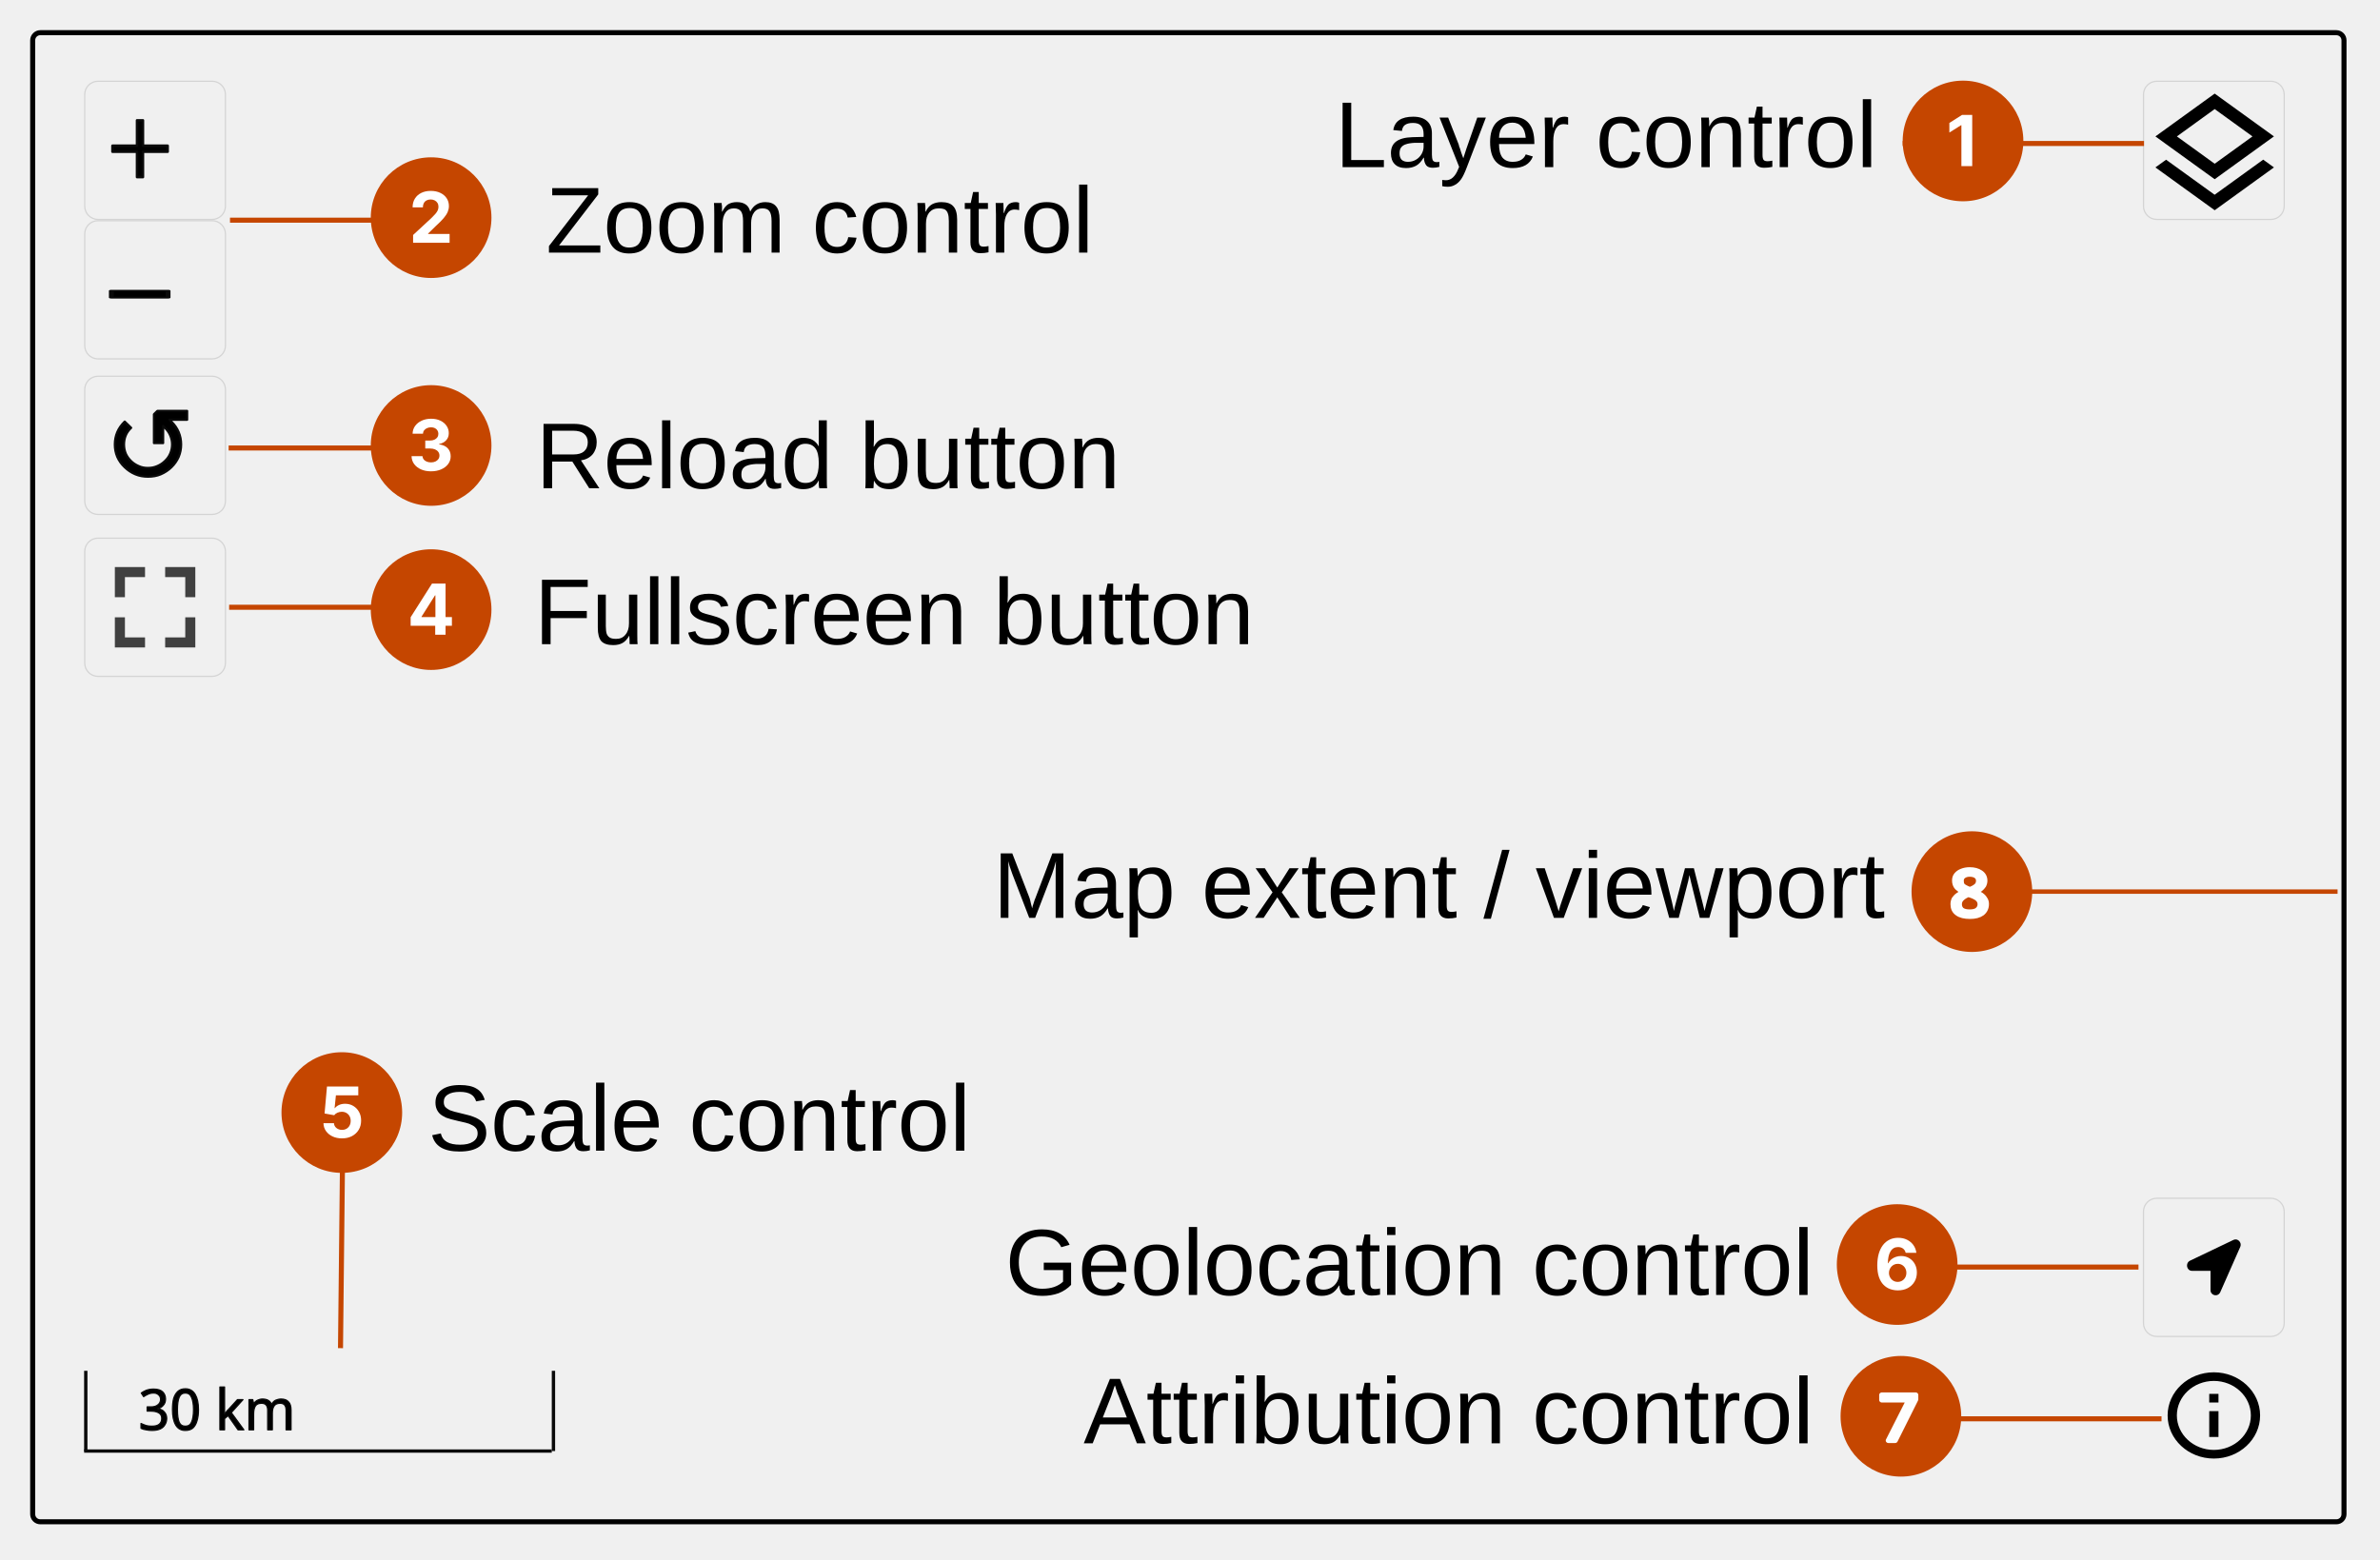
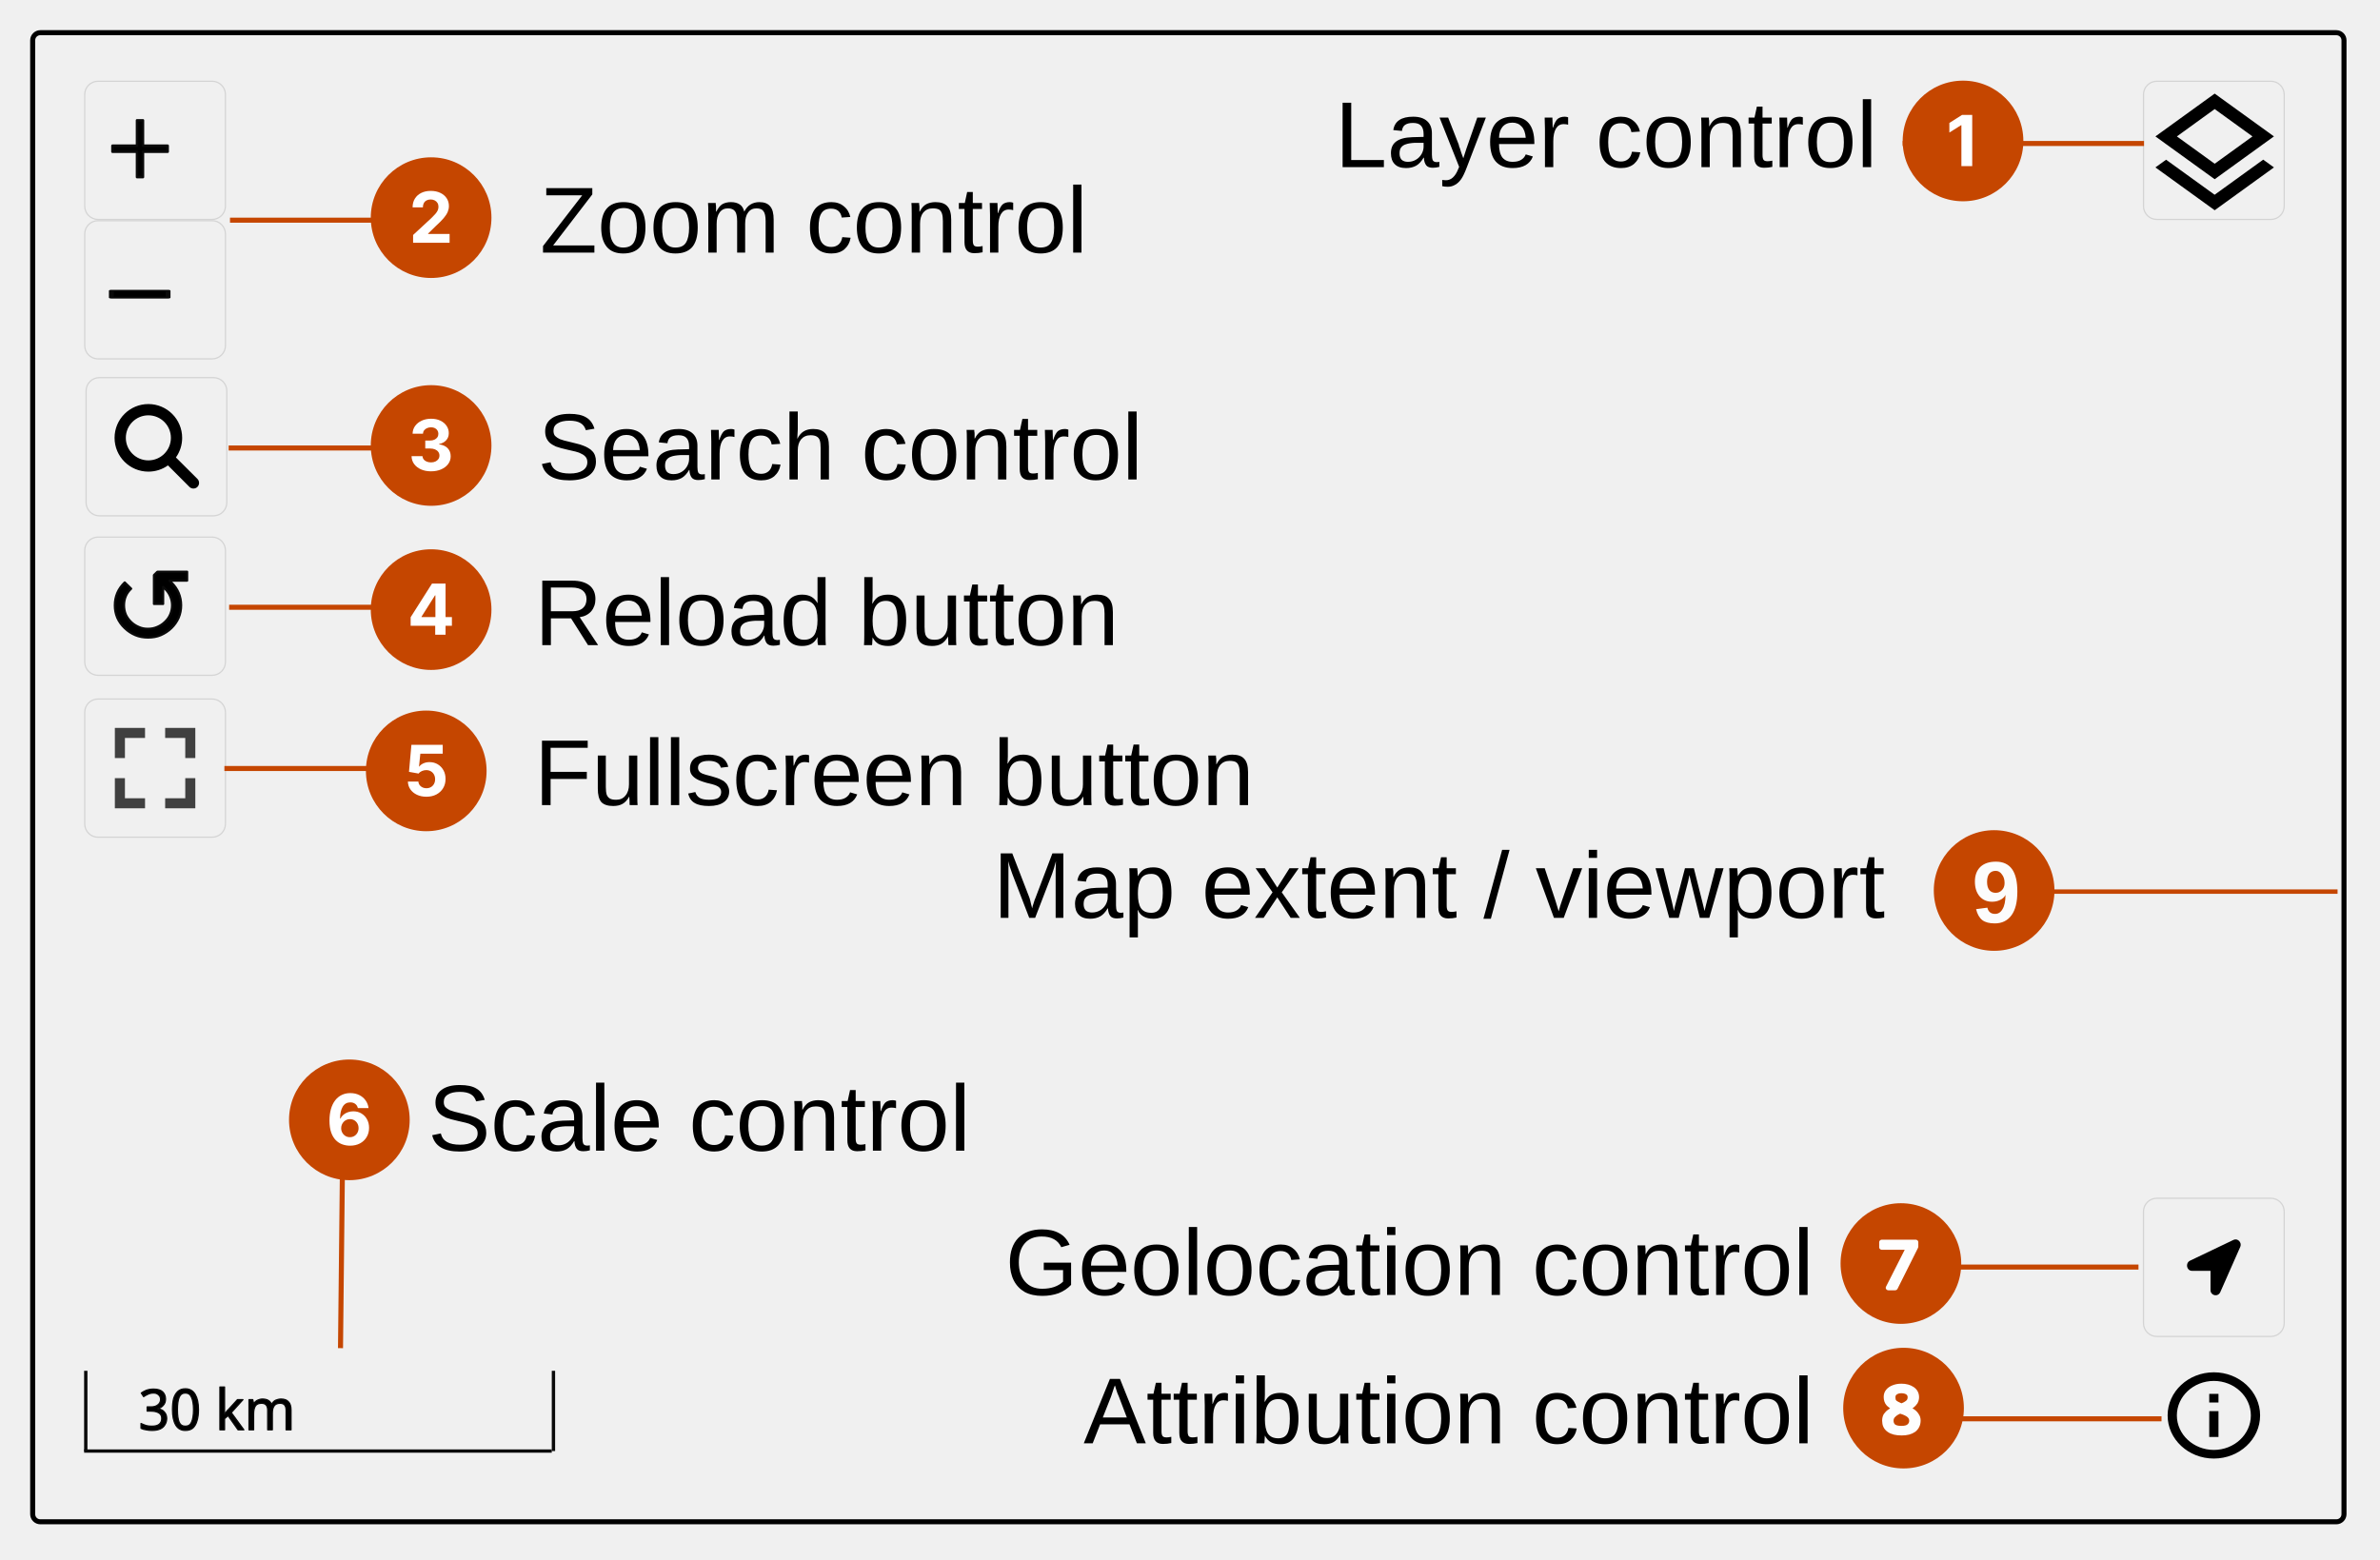
<svg xmlns="http://www.w3.org/2000/svg" width="125.246mm" height="82.096mm" viewBox="0 0 125.246 82.096" version="1.1" id="svg1" xml:space="preserve">
  <defs id="defs1">
    <rect x="369.899" y="57.446" width="131.006" height="30.825" id="rect36" />
    <rect x="414.735" y="51.842" width="146.418" height="49.04" id="rect35" />
    <marker style="overflow:visible" id="marker18" refX="-0.5" refY="4" orient="auto" markerWidth="1" markerHeight="3" viewBox="0 0 1 1" preserveAspectRatio="none">
      <path style="fill:none;stroke:context-stroke;stroke-width:1" d="M 0,4 V -4" id="path18" />
    </marker>
    <marker style="overflow:visible" id="Stop" refX="-0.5" refY="4" orient="auto" markerWidth="1" markerHeight="3" viewBox="0 0 1 1" preserveAspectRatio="none" markerUnits="strokeWidth">
      <path style="fill:none;stroke:context-stroke;stroke-width:1" d="M 0,4 V -4" id="path23" />
    </marker>
    <rect x="490.046" y="217.876" width="18.565" height="18.215" id="rect11" />
    <rect x="490.046" y="217.876" width="18.565" height="18.215" id="rect11-1" />
    <rect x="490.046" y="217.876" width="18.565" height="18.215" id="rect11-1-2" />
    <rect x="490.046" y="217.876" width="18.565" height="18.215" id="rect11-1-2-5" />
    <clipPath id="clip12_162_19083">
      <rect x="24" y="26" width="24" height="24" rx="12" fill="#ffffff" id="rect32" />
    </clipPath>
    <clipPath id="clip10_162_19083">
      <rect x="24" y="57" width="24" height="24" rx="12" fill="#ffffff" id="rect30" />
    </clipPath>
    <clipPath clipPathUnits="userSpaceOnUse" id="clipPath24">
      <rect width="48" height="24" fill="#ffffff" id="rect24" x="24" y="57" style="stroke-width:1" />
    </clipPath>
    <clipPath id="clip8_162_19083">
      <rect x="24" y="108" width="24" height="24" rx="12" fill="#ffffff" id="rect28" />
    </clipPath>
    <clipPath clipPathUnits="userSpaceOnUse" id="clipPath25">
      <rect width="53" height="24" fill="#ffffff" id="rect25" x="24" y="108" style="stroke-width:1" />
    </clipPath>
    <clipPath id="clip6_162_19083">
      <rect x="24" y="192" width="24" height="24" rx="12" fill="#ffffff" id="rect26" />
    </clipPath>
    <clipPath id="clip5_162_19083">
      <rect x="267" y="107.5" width="24" height="24" rx="12" fill="#ffffff" id="rect25-3" />
    </clipPath>
    <clipPath clipPathUnits="userSpaceOnUse" id="clipPath26">
      <rect width="81" height="24" fill="#ffffff" id="rect27" x="222" y="107.5" style="stroke-width:1" />
    </clipPath>
    <clipPath clipPathUnits="userSpaceOnUse" id="clipPath27">
      <rect width="21.431" height="6.35" fill="#ffffff" id="rect29" x="47.024" y="94.99" style="stroke-width:0.265" />
    </clipPath>
    <clipPath id="clip3_162_19083">
      <rect x="267" y="141" width="24" height="24" rx="12" fill="#ffffff" id="rect23" />
    </clipPath>
    <clipPath clipPathUnits="userSpaceOnUse" id="clipPath29">
      <rect width="69" height="24" fill="#ffffff" id="rect33" x="222" y="141" style="stroke-width:1" />
    </clipPath>
    <clipPath clipPathUnits="userSpaceOnUse" id="clipPath27-1">
      <rect width="21.431" height="6.35" fill="#ffffff" id="rect29-8" x="47.024" y="94.99" style="stroke-width:0.265" />
    </clipPath>
    <clipPath clipPathUnits="userSpaceOnUse" id="clipPath1">
      <rect width="48" height="24" fill="#ffffff" id="rect3" x="24" y="26" style="stroke-width:1" />
    </clipPath>
+     <rect x="490.046" y="217.876" width="18.565" height="18.215" id="rect11-1-2-51" />
  </defs>
  <g id="layer1" transform="translate(-40.23633,-40.49805)">
    <path style="baseline-shift:baseline;display:inline;overflow:visible;opacity:1;vector-effect:none;enable-background:accumulate;stop-color:#000000;stop-opacity:1" d="m 42.357,42.086 c -0.293,0 -0.533,0.24 -0.533,0.533 v 77.578 c 0,0.293 0.24,0.533 0.533,0.533 H 163.187 c 0.293,0 0.533,-0.24 0.533,-0.533 V 42.619 c 0,-0.293 -0.24,-0.533 -0.533,-0.533 z m 0,0.266 H 163.187 c 0.15,0 0.268,0.117 0.268,0.268 v 77.578 c 0,0.15 -0.117,0.268 -0.268,0.268 H 42.357 c -0.15,0 -0.268,-0.117 -0.268,-0.268 V 42.619 c 0,-0.15 0.117,-0.268 0.268,-0.268 z" id="rect1" />
    <g id="g1" transform="matrix(0.3465008,0,0,0.3219256,152.6245,44.78066)" style="stroke-width:1.38;stroke-dasharray:none">
      <path d="M 0,0 H 24 V 24 H 0 Z" fill="none" id="path1" style="stroke-width:1.38;stroke-dasharray:none" />
    </g>
    <g id="g8" transform="translate(1.5875,1.5875)">
      <path d="M 11.99,18.54 4.62,12.81 3,14.07 l 9,7 9,-7 -1.63,-1.27 z M 12,16 19.36,10.27 21,9 12,2 3,9 4.63,10.27 Z M 12,4.53 17.74,9 12,13.47 6.26,9 Z" id="path2" style="stroke-width:1.38;stroke-dasharray:none" transform="matrix(0.3465008,0,0,0.3219256,151.037,43.19316)" />
      <rect style="fill:none;stroke:#d4d4d4;stroke-width:0.065;stroke-linejoin:round;stroke-miterlimit:2.7;stroke-dasharray:none;stroke-opacity:1" id="rect2" width="7.405" height="7.274" x="151.449" y="43.187" rx="0.7" />
    </g>
    <g id="g12" transform="translate(-83.66052,-18.95362)">
      <rect style="display:inline;fill:none;stroke:#d4d4d4;stroke-width:0.065;stroke-linejoin:round;stroke-miterlimit:2.7;stroke-dasharray:none;stroke-opacity:1" id="rect2-1" width="7.405" height="7.274" x="128.355" y="63.728" rx="0.7" />
      <text xml:space="preserve" transform="matrix(0.5202776,0,0,0.5341587,-125.457,-52.82301)" id="text11" style="writing-mode:lr-tb;direction:ltr;white-space:pre;shape-inside:url(#rect11);display:inline;fill:#000000;fill-opacity:1;stroke:#0a0a0a;stroke-width:0.246;stroke-linejoin:round;stroke-miterlimit:2.7;stroke-dasharray:none;stroke-opacity:1">
-         <tspan x="490.047" y="228.825" id="tspan1">+</tspan>
+         <tspan x="490.047" y="228.825" id="tspan5">+</tspan>
      </text>
    </g>
    <g id="g11" transform="translate(-101.123,-10.09592)">
      <rect style="display:inline;fill:none;stroke:#d4d4d4;stroke-width:0.065;stroke-linejoin:round;stroke-miterlimit:2.7;stroke-dasharray:none;stroke-opacity:1" id="rect2-1-7" width="7.405" height="7.274" x="145.818" y="62.21" rx="0.7" />
      <text xml:space="preserve" transform="matrix(1.028064,0,0,0.3866446,-357.0802,-21.15124)" id="text11-6" style="font-style:normal;font-variant:normal;font-weight:normal;font-stretch:normal;font-size:12px;font-family:sans-serif;-inkscape-font-specification:'sans-serif, Normal';font-variant-ligatures:normal;font-variant-caps:normal;font-variant-numeric:normal;font-variant-east-asian:normal;writing-mode:lr-tb;direction:ltr;white-space:pre;shape-inside:url(#rect11-1);display:inline;fill:#000000;fill-opacity:1;stroke:#0a0a0a;stroke-width:0.246;stroke-linejoin:round;stroke-miterlimit:2.7;stroke-dasharray:none;stroke-opacity:1">
-         <tspan x="490.047" y="228.825" id="tspan2">-</tspan>
+         <tspan x="490.047" y="228.825" id="tspan6">-</tspan>
      </text>
    </g>
-     <g id="g14" transform="translate(-106.1484,2.812377)">
+     <g id="g14" transform="translate(-106.1484,11.27904)">
      <rect style="display:inline;fill:none;stroke:#d4d4d4;stroke-width:0.065;stroke-linejoin:round;stroke-miterlimit:2.7;stroke-dasharray:none;stroke-opacity:1" id="rect2-1-7-2" width="7.405" height="7.274" x="168.36" y="63.31" rx="0.7" transform="translate(-17.51634,-5.820836)" />
      <text xml:space="preserve" transform="matrix(0.480825,0,0,0.4676825,-83.79108,-43.92079)" id="text11-6-1" style="font-style:normal;font-variant:normal;font-weight:normal;font-stretch:normal;font-size:12px;font-family:sans-serif;-inkscape-font-specification:'sans-serif, Normal';font-variant-ligatures:normal;font-variant-caps:normal;font-variant-numeric:normal;font-variant-east-asian:normal;writing-mode:lr-tb;direction:ltr;white-space:pre;shape-inside:url(#rect11-1-2);display:inline;fill:#000000;fill-opacity:1;stroke:#0a0a0a;stroke-width:0.246;stroke-linejoin:round;stroke-miterlimit:2.7;stroke-dasharray:none;stroke-opacity:1">
-         <tspan x="490.047" y="228.892" id="tspan3">↺</tspan>
+         <tspan x="490.047" y="228.892" id="tspan7">↺</tspan>
      </text>
    </g>
+     <rect style="display:inline;fill:none;stroke:#d4d4d4;stroke-width:0.065;stroke-linejoin:round;stroke-miterlimit:2.7;stroke-dasharray:none;stroke-opacity:1" id="rect2-1-7-2-5" width="7.405" height="7.274" x="44.767" y="60.374" rx="0.7" />
    <g id="g18" transform="translate(-83.60667,-2.158415)">
      <path style="fill:#000000;fill-opacity:1;stroke:#0a0a0a;stroke-width:0.176;stroke-linejoin:round;stroke-miterlimit:2.7;stroke-dasharray:none;stroke-opacity:1;marker-start:url(#marker18);marker-end:url(#Stop)" d="m 128.269,119.033 h 24.611" id="path17" />
      <text xml:space="preserve" style="font-style:normal;font-variant:normal;font-weight:normal;font-stretch:normal;font-size:2.914px;font-family:sans-serif;-inkscape-font-specification:'sans-serif, Normal';font-variant-ligatures:normal;font-variant-caps:normal;font-variant-numeric:normal;font-variant-east-asian:normal;writing-mode:lr-tb;direction:ltr;fill:#000000;fill-opacity:1;stroke:#0a0a0a;stroke-width:0.064;stroke-linejoin:round;stroke-miterlimit:2.7;stroke-dasharray:none;stroke-opacity:1" x="133.241" y="116.054" id="text18" transform="scale(0.9842201,1.016033)">
        <tspan id="tspan18" style="stroke-width:0.064" x="133.241" y="116.054">30 km</tspan>
      </text>
    </g>
-     <g id="g20" transform="translate(-9.048019,4.7625)">
+     <g id="g20" transform="translate(-9.048019,13.22917)">
      <g id="g19" transform="translate(-49.66242,-12.6494)">
        <path id="a" d="m 104.991,80.877 v 1.587 h 1.588 v -0.529 h -1.058 v -1.058 z" color="#000000" fill="#404040" style="stroke-width:0.265" />
        <path id="b" d="m 109.225,80.877 v 1.587 h -1.587 v -0.529 h 1.058 v -1.058 z" color="#000000" fill="#404040" style="stroke-width:0.265" />
        <path id="d" d="m 104.991,79.819 v -1.587 h 1.588 v 0.529 h -1.058 v 1.058 z" color="#000000" fill="#404040" style="stroke-width:0.265" />
        <path id="c" d="m 109.225,79.819 v -1.587 h -1.587 v 0.529 h 1.058 v 1.058 z" color="#000000" fill="#404040" style="stroke-width:0.265" />
      </g>
      <rect style="display:inline;fill:none;stroke:#d4d4d4;stroke-width:0.065;stroke-linejoin:round;stroke-miterlimit:2.7;stroke-dasharray:none;stroke-opacity:1" id="rect2-1-7-2-8" width="7.405" height="7.274" x="53.743" y="64.062" rx="0.7" />
    </g>
    <path fill="#000000" id="path1-1" d="" style="stroke-width:0.265" />
    <g id="g21" transform="translate(123.6353,77.60692)">
      <path fill="#000000" d="m 34.149,28.148 -2.299,1.099 c -0.265,0.132 -0.177,0.535 0.105,0.535 h 0.973 v 1.012 c 0,0.293 0.387,0.385 0.514,0.109 l 1.056,-2.393 c 0.088,-0.219 -0.138,-0.454 -0.348,-0.362 z" id="path1-4" style="stroke-width:0.006" />
      <rect style="display:inline;fill:none;stroke:#d4d4d4;stroke-width:0.065;stroke-linejoin:round;stroke-miterlimit:2.7;stroke-dasharray:none;stroke-opacity:1" id="rect2-1-7-2-8-3" width="7.405" height="7.274" x="29.401" y="25.962" rx="0.7" />
    </g>
    <g style="fill:currentColor" id="g22" transform="matrix(0.2433505,0,0,0.226967,153.819,112.276)">
      <path d="M 0,0 H 24 V 24 H 0 Z" fill="none" id="path1-19" />
      <path d="m 11,7 h 2 v 2 h -2 z m 0,4 h 2 v 6 H 11 Z M 12,2 C 6.48,2 2,6.48 2,12 2,17.52 6.48,22 12,22 17.52,22 22,17.52 22,12 22,6.48 17.52,2 12,2 Z m 0,18 C 7.59,20 4,16.41 4,12 4,7.59 7.59,4 12,4 c 4.41,0 8,3.59 8,8 0,4.41 -3.59,8 -8,8 z" id="path2-8" />
    </g>
    <rect x="140.364" y="47.918" width="12.7" height="0.265" fill="#c54600" id="rect17" style="stroke-width:0.265" />
    <g clip-path="url(#clipPath1)" id="g18-8" transform="matrix(0.2645833,0,0,0.2645833,134.014,37.86369)">
      <rect x="24" y="26" width="24" height="24" rx="12" fill="#c54600" id="rect18" />
-       <path d="M 37.83,32.818 V 43 h -2.153 v -8.139 h -0.06 l -2.332,1.462 v -1.909 l 2.521,-1.596 z" fill="#ffffff" id="path18-6" />
+       <path d="M 37.83,32.818 V 43 h -2.153 v -8.139 h -0.06 l -2.332,1.462 v -1.909 l 2.521,-1.596 z" fill="#ffffff" id="path18-6" style="display:inline" />
+     </g>
+     <g id="g4">
+       <rect x="142.001" y="84.195" width="6.35" height="6.35" rx="3.175" fill="#c54600" id="rect18-7" style="stroke-width:0.265" />
+       <text xml:space="preserve" style="font-style:normal;font-variant:normal;font-weight:bold;font-stretch:normal;font-size:4.586px;font-family:Arial;-inkscape-font-specification:'Arial, Bold';font-variant-ligatures:normal;font-variant-caps:normal;font-variant-numeric:normal;font-variant-east-asian:normal;writing-mode:lr-tb;direction:ltr;fill:#fcfcfc;stroke-width:0;stroke-linejoin:round;stroke-miterlimit:2.7" x="144.008" y="89.053" id="text4">
+         <tspan id="tspan4" x="144.008" y="89.053">9</tspan>
+       </text>
    </g>
    <g id="g24" transform="translate(1.5875,1.5875)">
      <rect x="50.753" y="50.367" width="12.7" height="0.265" fill="#c54600" id="rect15" style="stroke-width:0.265" />
      <g clip-path="url(#clipPath24)" id="g16" transform="matrix(0.2645833,0,0,0.2645833,51.81104,32.1103)">
        <rect x="24" y="57" width="24" height="24" rx="12" fill="#c54600" id="rect16" />
        <path d="m 32.416,74 v -1.551 l 3.624,-3.356 c 0.308,-0.298 0.567,-0.567 0.776,-0.805 0.212,-0.239 0.373,-0.472 0.482,-0.701 0.109,-0.232 0.164,-0.482 0.164,-0.751 0,-0.298 -0.068,-0.555 -0.204,-0.771 -0.136,-0.219 -0.322,-0.386 -0.557,-0.502 -0.235,-0.119 -0.502,-0.179 -0.8,-0.179 -0.312,0 -0.583,0.063 -0.815,0.189 -0.232,0.126 -0.411,0.306 -0.537,0.542 -0.126,0.235 -0.189,0.515 -0.189,0.84 h -2.043 c 0,-0.666 0.151,-1.245 0.452,-1.735 0.302,-0.491 0.724,-0.87 1.268,-1.139 0.544,-0.269 1.17,-0.403 1.879,-0.403 0.729,0 1.364,0.129 1.904,0.388 0.544,0.255 0.966,0.61 1.268,1.064 0.302,0.454 0.452,0.974 0.452,1.561 0,0.384 -0.076,0.764 -0.229,1.139 -0.149,0.374 -0.416,0.79 -0.8,1.248 -0.385,0.454 -0.926,0.999 -1.626,1.636 l -1.486,1.457 v 0.07 h 4.276 V 74 Z" fill="#ffffff" id="path16" />
      </g>
    </g>
    <rect x="52.268" y="63.946" width="13.564" height="0.265" fill="#c54600" id="rect13" style="stroke-width:0.26" />
    <g clip-path="url(#clipPath25)" id="g14-0" transform="matrix(0.2645833,0,0,0.2645833,53.39854,32.19622)">
      <rect x="24" y="108" width="24" height="24" rx="12" fill="#c54600" id="rect14" />
      <path d="m 35.974,125.139 c -0.742,0 -1.404,-0.127 -1.984,-0.383 -0.577,-0.258 -1.032,-0.613 -1.367,-1.064 -0.332,-0.454 -0.502,-0.977 -0.512,-1.571 h 2.168 c 0.013,0.249 0.095,0.468 0.244,0.657 0.152,0.185 0.355,0.329 0.607,0.432 0.252,0.103 0.535,0.154 0.85,0.154 0.328,0 0.618,-0.058 0.87,-0.174 0.252,-0.116 0.449,-0.276 0.592,-0.482 0.143,-0.205 0.214,-0.442 0.214,-0.711 0,-0.272 -0.076,-0.512 -0.229,-0.721 -0.149,-0.212 -0.365,-0.378 -0.646,-0.497 C 36.502,120.66 36.17,120.6 35.786,120.6 H 34.836 v -1.581 h 0.95 c 0.325,0 0.612,-0.056 0.86,-0.169 0.252,-0.113 0.447,-0.268 0.587,-0.467 0.139,-0.202 0.209,-0.438 0.209,-0.706 0,-0.255 -0.061,-0.479 -0.184,-0.671 -0.119,-0.196 -0.288,-0.348 -0.507,-0.458 -0.215,-0.109 -0.467,-0.164 -0.756,-0.164 -0.292,0 -0.558,0.053 -0.8,0.159 -0.242,0.103 -0.436,0.251 -0.582,0.443 -0.146,0.192 -0.224,0.417 -0.234,0.676 h -2.063 c 0.01,-0.587 0.177,-1.104 0.502,-1.551 0.325,-0.448 0.762,-0.797 1.312,-1.049 0.553,-0.255 1.178,-0.383 1.874,-0.383 0.703,0 1.317,0.128 1.844,0.383 0.527,0.255 0.936,0.6 1.228,1.034 0.295,0.431 0.441,0.915 0.438,1.452 0.003,0.57 -0.174,1.045 -0.532,1.426 -0.355,0.382 -0.817,0.624 -1.387,0.726 v 0.08 c 0.749,0.096 1.319,0.356 1.71,0.78 0.394,0.421 0.59,0.948 0.587,1.581 0.003,0.58 -0.164,1.096 -0.502,1.547 -0.335,0.45 -0.797,0.805 -1.387,1.063 -0.59,0.259 -1.266,0.388 -2.028,0.388 z" fill="#ffffff" id="path14" />
    </g>
    <rect x="52.294" y="72.329" width="12.008" height="0.265" fill="#c54600" id="rect11-6" style="stroke-width:0.23" />
+     <rect x="52.045" y="80.816" width="12.008" height="0.265" fill="#c54600" id="rect11-6-7" style="stroke-width:0.23" />
    <g clip-path="url(#clip6_162_19083)" id="g12-1" transform="matrix(0.2645833,0,0,0.2645833,53.39855,18.61003)">
      <rect x="24" y="192" width="24" height="24" rx="12" fill="#c54600" id="rect12" />
      <path d="m 31.927,207.21 v -1.695 l 4.251,-6.697 h 1.462 v 2.347 h -0.865 l -2.68,4.241 v 0.079 h 6.04 v 1.725 z m 4.887,1.79 v -2.307 l 0.04,-0.751 v -7.124 h 2.018 V 209 Z" fill="#ffffff" id="path12" />
    </g>
    <rect x="40.674" y="98.165" width="21.431" height="0.265" fill="#c54600" id="rect9" style="stroke-width:0.265" clip-path="url(#clipPath27)" transform="matrix(0.00877796,-0.8221968,0.999972,0.01099705,-40.55229,149.0406)" />
-     <g clip-path="url(#clipPath26)" id="g10" transform="matrix(0.2645833,0,0,0.2645833,-15.59411,67.43971)">
+     <g clip-path="url(#clipPath26)" id="g10" transform="matrix(0.2645833,0,0,0.2645833,-11.15126,49.45675)">
      <rect x="267" y="107.5" width="24" height="24" rx="12" fill="#c54600" id="rect10" />
-       <path d="m 279.032,124.639 c -0.702,0 -1.329,-0.129 -1.879,-0.388 -0.547,-0.258 -0.981,-0.614 -1.303,-1.068 -0.321,-0.455 -0.488,-0.975 -0.502,-1.562 h 2.088 c 0.024,0.395 0.189,0.715 0.498,0.96 0.308,0.245 0.674,0.368 1.098,0.368 0.338,0 0.637,-0.075 0.895,-0.224 0.262,-0.152 0.466,-0.363 0.612,-0.631 0.149,-0.272 0.223,-0.584 0.223,-0.935 0,-0.358 -0.076,-0.673 -0.228,-0.945 -0.149,-0.271 -0.357,-0.483 -0.622,-0.636 -0.265,-0.152 -0.568,-0.23 -0.91,-0.234 -0.298,0 -0.588,0.062 -0.87,0.184 -0.278,0.123 -0.495,0.29 -0.651,0.503 l -1.914,-0.343 0.482,-5.37 h 6.225 v 1.76 h -4.45 l -0.263,2.551 h 0.059 c 0.179,-0.252 0.449,-0.461 0.811,-0.627 0.361,-0.166 0.765,-0.248 1.213,-0.248 0.613,0 1.16,0.144 1.64,0.432 0.481,0.288 0.861,0.685 1.139,1.188 0.278,0.501 0.416,1.077 0.413,1.73 0.003,0.686 -0.156,1.296 -0.478,1.83 -0.318,0.53 -0.764,0.948 -1.337,1.253 -0.57,0.301 -1.233,0.452 -1.989,0.452 z" fill="#ffffff" id="path10" />
+       <path d="m 279.032,124.639 c -0.702,0 -1.329,-0.129 -1.879,-0.388 -0.547,-0.258 -0.981,-0.614 -1.303,-1.068 -0.321,-0.455 -0.488,-0.975 -0.502,-1.562 h 2.088 c 0.024,0.395 0.189,0.715 0.498,0.96 0.308,0.245 0.674,0.368 1.098,0.368 0.338,0 0.637,-0.075 0.895,-0.224 0.262,-0.152 0.466,-0.363 0.612,-0.631 0.149,-0.272 0.223,-0.584 0.223,-0.935 0,-0.358 -0.076,-0.673 -0.228,-0.945 -0.149,-0.271 -0.357,-0.483 -0.622,-0.636 -0.265,-0.152 -0.568,-0.23 -0.91,-0.234 -0.298,0 -0.588,0.062 -0.87,0.184 -0.278,0.123 -0.495,0.29 -0.651,0.503 l -1.914,-0.343 0.482,-5.37 h 6.225 v 1.76 h -4.45 l -0.263,2.551 h 0.059 c 0.179,-0.252 0.449,-0.461 0.811,-0.627 0.361,-0.166 0.765,-0.248 1.213,-0.248 0.613,0 1.16,0.144 1.64,0.432 0.481,0.288 0.861,0.685 1.139,1.188 0.278,0.501 0.416,1.077 0.413,1.73 0.003,0.686 -0.156,1.296 -0.478,1.83 -0.318,0.53 -0.764,0.948 -1.337,1.253 -0.57,0.301 -1.233,0.452 -1.989,0.452 z" fill="#ffffff" id="path10" style="display:inline" />
    </g>
-     <g id="g33" transform="translate(-2.868811,-24.033)">
-       <rect x="143.736" y="131.091" width="11.906" height="0.265" fill="#c54600" id="rect7" style="stroke-width:0.265" />
-       <g clip-path="url(#clipPath29)" id="g8-6" transform="matrix(0.2645833,0,0,0.2645833,69.12342,90.6096)">
-         <rect x="267" y="141" width="24" height="24" rx="12" fill="#c54600" id="rect8" />
-         <path d="m 279.112,158.139 c -0.524,-0.003 -1.029,-0.091 -1.516,-0.263 -0.484,-0.173 -0.919,-0.453 -1.303,-0.84 -0.385,-0.388 -0.689,-0.902 -0.915,-1.542 -0.222,-0.639 -0.333,-1.425 -0.333,-2.356 0.003,-0.855 0.101,-1.619 0.293,-2.292 0.196,-0.676 0.474,-1.25 0.836,-1.72 0.364,-0.471 0.8,-0.829 1.307,-1.074 0.507,-0.249 1.076,-0.373 1.705,-0.373 0.68,0 1.28,0.133 1.8,0.398 0.521,0.262 0.938,0.618 1.253,1.069 0.318,0.45 0.51,0.956 0.577,1.516 h -2.123 c -0.083,-0.355 -0.257,-0.633 -0.522,-0.835 -0.265,-0.202 -0.593,-0.304 -0.985,-0.304 -0.662,0 -1.166,0.289 -1.511,0.865 -0.341,0.577 -0.515,1.361 -0.522,2.352 h 0.07 c 0.152,-0.302 0.358,-0.558 0.616,-0.771 0.262,-0.215 0.559,-0.379 0.89,-0.492 0.335,-0.116 0.688,-0.174 1.059,-0.174 0.603,0 1.14,0.143 1.611,0.428 0.47,0.282 0.842,0.669 1.113,1.163 0.272,0.494 0.408,1.059 0.408,1.695 0,0.69 -0.161,1.303 -0.482,1.84 -0.318,0.537 -0.764,0.958 -1.338,1.263 -0.57,0.301 -1.232,0.451 -1.988,0.447 z m -0.01,-1.69 c 0.331,0 0.628,-0.08 0.89,-0.239 0.262,-0.159 0.467,-0.374 0.616,-0.646 0.149,-0.272 0.224,-0.577 0.224,-0.915 0,-0.338 -0.075,-0.641 -0.224,-0.91 -0.146,-0.268 -0.348,-0.482 -0.606,-0.641 -0.259,-0.159 -0.554,-0.239 -0.885,-0.239 -0.249,0 -0.479,0.047 -0.691,0.14 -0.209,0.092 -0.393,0.222 -0.552,0.387 -0.156,0.166 -0.278,0.358 -0.368,0.577 -0.089,0.216 -0.134,0.446 -0.134,0.691 0,0.328 0.074,0.628 0.224,0.9 0.152,0.272 0.357,0.489 0.616,0.651 0.262,0.163 0.558,0.244 0.89,0.244 z" fill="#ffffff" id="path8" />
-       </g>
+     <rect x="140.867" y="107.058" width="11.906" height="0.265" fill="#c54600" id="rect7" style="stroke-width:0.265" />
+     <g clip-path="url(#clipPath29)" id="g8-6" transform="matrix(0.2645833,0,0,0.2645833,-15.1976,58.9603)">
+       <rect x="267" y="141" width="24" height="24" rx="12" fill="#c54600" id="rect8" />
+       <path d="m 279.112,158.139 c -0.524,-0.003 -1.029,-0.091 -1.516,-0.263 -0.484,-0.173 -0.919,-0.453 -1.303,-0.84 -0.385,-0.388 -0.689,-0.902 -0.915,-1.542 -0.222,-0.639 -0.333,-1.425 -0.333,-2.356 0.003,-0.855 0.101,-1.619 0.293,-2.292 0.196,-0.676 0.474,-1.25 0.836,-1.72 0.364,-0.471 0.8,-0.829 1.307,-1.074 0.507,-0.249 1.076,-0.373 1.705,-0.373 0.68,0 1.28,0.133 1.8,0.398 0.521,0.262 0.938,0.618 1.253,1.069 0.318,0.45 0.51,0.956 0.577,1.516 h -2.123 c -0.083,-0.355 -0.257,-0.633 -0.522,-0.835 -0.265,-0.202 -0.593,-0.304 -0.985,-0.304 -0.662,0 -1.166,0.289 -1.511,0.865 -0.341,0.577 -0.515,1.361 -0.522,2.352 h 0.07 c 0.152,-0.302 0.358,-0.558 0.616,-0.771 0.262,-0.215 0.559,-0.379 0.89,-0.492 0.335,-0.116 0.688,-0.174 1.059,-0.174 0.603,0 1.14,0.143 1.611,0.428 0.47,0.282 0.842,0.669 1.113,1.163 0.272,0.494 0.408,1.059 0.408,1.695 0,0.69 -0.161,1.303 -0.482,1.84 -0.318,0.537 -0.764,0.958 -1.338,1.263 -0.57,0.301 -1.232,0.451 -1.988,0.447 z m -0.01,-1.69 c 0.331,0 0.628,-0.08 0.89,-0.239 0.262,-0.159 0.467,-0.374 0.616,-0.646 0.149,-0.272 0.224,-0.577 0.224,-0.915 0,-0.338 -0.075,-0.641 -0.224,-0.91 -0.146,-0.268 -0.348,-0.482 -0.606,-0.641 -0.259,-0.159 -0.554,-0.239 -0.885,-0.239 -0.249,0 -0.479,0.047 -0.691,0.14 -0.209,0.092 -0.393,0.222 -0.552,0.387 -0.156,0.166 -0.278,0.358 -0.368,0.577 -0.089,0.216 -0.134,0.446 -0.134,0.691 0,0.328 0.074,0.628 0.224,0.9 0.152,0.272 0.357,0.489 0.616,0.651 0.262,0.163 0.558,0.244 0.89,0.244 z" fill="#ffffff" id="path8" />
    </g>
    <rect x="141.063" y="115.045" width="12.922" height="0.265" fill="#c54600" id="rect7-8" style="stroke-width:0.276" />
-     <g id="g34" transform="translate(-16.89308,-21.48046)">
+     <g id="g34" transform="translate(-16.89308,-29.5199)">
      <rect x="153.988" y="133.35" width="6.35" height="6.35" rx="3.175" fill="#c54600" id="rect8-2" style="stroke-width:0.265" />
      <text xml:space="preserve" style="font-style:normal;font-variant:normal;font-weight:normal;font-stretch:normal;font-size:3.512px;font-family:sans-serif;-inkscape-font-specification:'sans-serif, Normal';font-variant-ligatures:normal;font-variant-caps:normal;font-variant-numeric:normal;font-variant-east-asian:normal;writing-mode:lr-tb;direction:ltr;fill:#fffcfc;fill-opacity:1;stroke:#fefefe;stroke-width:0.277;stroke-linejoin:round;stroke-miterlimit:2.7;stroke-dasharray:none;stroke-opacity:1" x="148.878" y="144.395" id="text33" transform="scale(1.047846,0.9543383)">
        <tspan id="tspan33" style="fill:#fffcfc;fill-opacity:1;stroke:#fefefe;stroke-width:0.277;stroke-dasharray:none;stroke-opacity:1" x="148.878" y="144.395">7</tspan>
      </text>
    </g>
    <text xml:space="preserve" transform="scale(0.2645833)" id="text35" style="font-style:normal;font-variant:normal;font-weight:normal;font-stretch:normal;font-size:13.274px;font-family:sans-serif;-inkscape-font-specification:'sans-serif, Normal';font-variant-ligatures:normal;font-variant-caps:normal;font-variant-numeric:normal;font-variant-east-asian:normal;writing-mode:lr-tb;direction:ltr;white-space:pre;shape-inside:url(#rect35);display:inline;fill:#fffcfc;fill-opacity:1;stroke:#fefefe;stroke-width:1.047;stroke-linejoin:round;stroke-miterlimit:2.7;stroke-dasharray:none;stroke-opacity:1" />
    <text xml:space="preserve" transform="scale(0.2645833)" id="text36" style="font-style:normal;font-variant:normal;font-weight:normal;font-stretch:normal;font-size:13.274px;font-family:sans-serif;-inkscape-font-specification:'sans-serif, Normal';font-variant-ligatures:normal;font-variant-caps:normal;font-variant-numeric:normal;font-variant-east-asian:normal;writing-mode:lr-tb;direction:ltr;white-space:pre;shape-inside:url(#rect36);display:inline;fill:#000000;fill-opacity:1;stroke:none;stroke-width:0;stroke-linejoin:round;stroke-miterlimit:2.7;stroke-dasharray:none;stroke-opacity:1" />
    <text xml:space="preserve" style="font-style:normal;font-variant:normal;font-weight:normal;font-stretch:normal;font-size:4.939px;font-family:Arial;-inkscape-font-specification:'Arial, Normal';font-variant-ligatures:normal;font-variant-caps:normal;font-variant-numeric:normal;font-variant-east-asian:normal;writing-mode:lr-tb;direction:ltr;fill:#000000;fill-opacity:1;stroke:none;stroke-width:0;stroke-linejoin:round;stroke-miterlimit:2.7;stroke-dasharray:none;stroke-opacity:1" x="110.486" y="49.297" id="text37">
      <tspan id="tspan37" style="font-style:normal;font-variant:normal;font-weight:normal;font-stretch:normal;font-size:4.939px;font-family:Arial;-inkscape-font-specification:'Arial, Normal';font-variant-ligatures:normal;font-variant-caps:normal;font-variant-numeric:normal;font-variant-east-asian:normal;stroke-width:0" x="110.486" y="49.297">Layer control</tspan>
    </text>
-     <text xml:space="preserve" style="font-style:normal;font-variant:normal;font-weight:normal;font-stretch:normal;font-size:4.939px;font-family:Arial;-inkscape-font-specification:'Arial, Normal';font-variant-ligatures:normal;font-variant-caps:normal;font-variant-numeric:normal;font-variant-east-asian:normal;writing-mode:lr-tb;direction:ltr;fill:#000000;fill-opacity:1;stroke:none;stroke-width:0;stroke-linejoin:round;stroke-miterlimit:2.7;stroke-dasharray:none;stroke-opacity:1" x="68.97" y="53.793" id="text37-5">
-       <tspan id="tspan38" x="68.97" y="53.793">Zoom control</tspan>
+     <text xml:space="preserve" style="font-style:normal;font-variant:normal;font-weight:normal;font-stretch:normal;font-size:4.939px;font-family:Arial;-inkscape-font-specification:'Arial, Normal';font-variant-ligatures:normal;font-variant-caps:normal;font-variant-numeric:normal;font-variant-east-asian:normal;writing-mode:lr-tb;direction:ltr;fill:#000000;fill-opacity:1;stroke:none;stroke-width:0;stroke-linejoin:round;stroke-miterlimit:2.7;stroke-dasharray:none;stroke-opacity:1" x="68.657" y="53.793" id="text37-5">
+       <tspan id="tspan38" x="68.657" y="53.793">Zoom control</tspan>
    </text>
-     <text xml:space="preserve" style="font-style:normal;font-variant:normal;font-weight:normal;font-stretch:normal;font-size:4.939px;font-family:Arial;-inkscape-font-specification:'Arial, Normal';font-variant-ligatures:normal;font-variant-caps:normal;font-variant-numeric:normal;font-variant-east-asian:normal;writing-mode:lr-tb;direction:ltr;fill:#000000;fill-opacity:1;stroke:none;stroke-width:0;stroke-linejoin:round;stroke-miterlimit:2.7;stroke-dasharray:none;stroke-opacity:1" x="68.433" y="66.199" id="text37-3">
-       <tspan id="tspan39" x="68.433" y="66.199">Reload button</tspan>
+     <text xml:space="preserve" style="font-style:normal;font-variant:normal;font-weight:normal;font-stretch:normal;font-size:4.939px;font-family:Arial;-inkscape-font-specification:'Arial, Normal';font-variant-ligatures:normal;font-variant-caps:normal;font-variant-numeric:normal;font-variant-east-asian:normal;writing-mode:lr-tb;direction:ltr;fill:#000000;fill-opacity:1;stroke:none;stroke-width:0;stroke-linejoin:round;stroke-miterlimit:2.7;stroke-dasharray:none;stroke-opacity:1" x="68.534" y="65.733" id="text37-5-8">
+       <tspan id="tspan38-2" x="68.534" y="65.733">Search control</tspan>
    </text>
-     <text xml:space="preserve" style="font-style:normal;font-variant:normal;font-weight:normal;font-stretch:normal;font-size:4.939px;font-family:Arial;-inkscape-font-specification:'Arial, Normal';font-variant-ligatures:normal;font-variant-caps:normal;font-variant-numeric:normal;font-variant-east-asian:normal;writing-mode:lr-tb;direction:ltr;fill:#000000;fill-opacity:1;stroke:none;stroke-width:0;stroke-linejoin:round;stroke-miterlimit:2.7;stroke-dasharray:none;stroke-opacity:1" x="68.351" y="74.407" id="text37-6">
-       <tspan id="tspan40" x="68.351" y="74.407">Fullscreen button</tspan>
+     <text xml:space="preserve" style="font-style:normal;font-variant:normal;font-weight:normal;font-stretch:normal;font-size:4.939px;font-family:Arial;-inkscape-font-specification:'Arial, Normal';font-variant-ligatures:normal;font-variant-caps:normal;font-variant-numeric:normal;font-variant-east-asian:normal;writing-mode:lr-tb;direction:ltr;fill:#000000;fill-opacity:1;stroke:none;stroke-width:0;stroke-linejoin:round;stroke-miterlimit:2.7;stroke-dasharray:none;stroke-opacity:1" x="68.368" y="74.454" id="text37-3">
+       <tspan id="tspan39" x="68.368" y="74.454">Reload button</tspan>
+     </text>
+     <text xml:space="preserve" style="font-style:normal;font-variant:normal;font-weight:normal;font-stretch:normal;font-size:4.939px;font-family:Arial;-inkscape-font-specification:'Arial, Normal';font-variant-ligatures:normal;font-variant-caps:normal;font-variant-numeric:normal;font-variant-east-asian:normal;writing-mode:lr-tb;direction:ltr;fill:#000000;fill-opacity:1;stroke:none;stroke-width:0;stroke-linejoin:round;stroke-miterlimit:2.7;stroke-dasharray:none;stroke-opacity:1" x="68.351" y="82.873" id="text37-6">
+       <tspan id="tspan40" x="68.351" y="82.873">Fullscreen button</tspan>
    </text>
    <text xml:space="preserve" style="font-style:normal;font-variant:normal;font-weight:normal;font-stretch:normal;font-size:4.939px;font-family:Arial;-inkscape-font-specification:'Arial, Normal';font-variant-ligatures:normal;font-variant-caps:normal;font-variant-numeric:normal;font-variant-east-asian:normal;writing-mode:lr-tb;direction:ltr;fill:#000000;fill-opacity:1;stroke:none;stroke-width:0;stroke-linejoin:round;stroke-miterlimit:2.7;stroke-dasharray:none;stroke-opacity:1" x="93.132" y="108.659" id="text37-0">
      <tspan id="tspan43" x="93.132" y="108.659">Geolocation control</tspan>
    </text>
    <text xml:space="preserve" style="font-style:normal;font-variant:normal;font-weight:normal;font-stretch:normal;font-size:4.939px;font-family:Arial;-inkscape-font-specification:'Arial, Normal';font-variant-ligatures:normal;font-variant-caps:normal;font-variant-numeric:normal;font-variant-east-asian:normal;writing-mode:lr-tb;direction:ltr;fill:#000000;fill-opacity:1;stroke:none;stroke-width:0;stroke-linejoin:round;stroke-miterlimit:2.7;stroke-dasharray:none;stroke-opacity:1" x="97.253" y="116.466" id="text37-0-1">
      <tspan id="tspan44" x="97.253" y="116.466">Attribution control</tspan>
    </text>
    <text xml:space="preserve" style="font-style:normal;font-variant:normal;font-weight:normal;font-stretch:normal;font-size:4.939px;font-family:Arial;-inkscape-font-specification:'Arial, Normal';font-variant-ligatures:normal;font-variant-caps:normal;font-variant-numeric:normal;font-variant-east-asian:normal;writing-mode:lr-tb;direction:ltr;fill:#000000;fill-opacity:1;stroke:none;stroke-width:0;stroke-linejoin:round;stroke-miterlimit:2.7;stroke-dasharray:none;stroke-opacity:1" x="62.762" y="101.061" id="text37-33">
      <tspan id="tspan42" x="62.762" y="101.061">Scale control</tspan>
    </text>
-     <g id="g35" transform="translate(-32.20739,-41.68827)">
+     <g id="g35" transform="translate(-35.80398,-14.50227)">
      <rect x="173.038" y="125.942" width="6.35" height="6.35" rx="3.175" fill="#c54600" id="rect8-2-4" style="stroke-width:0.265" />
      <text xml:space="preserve" style="font-style:normal;font-variant:normal;font-weight:normal;font-stretch:normal;font-size:3.512px;font-family:sans-serif;-inkscape-font-specification:'sans-serif, Normal';font-variant-ligatures:normal;font-variant-caps:normal;font-variant-numeric:normal;font-variant-east-asian:normal;writing-mode:lr-tb;direction:ltr;fill:#fffcfc;fill-opacity:1;stroke:#fefefe;stroke-width:0.277;stroke-linejoin:round;stroke-miterlimit:2.7;stroke-dasharray:none;stroke-opacity:1" x="167.058" y="136.632" id="text33-0" transform="scale(1.047846,0.9543383)">
        <tspan id="tspan34" x="167.058" y="136.632">8</tspan>
      </text>
    </g>
    <text xml:space="preserve" style="font-style:normal;font-variant:normal;font-weight:normal;font-stretch:normal;font-size:4.939px;font-family:Arial;-inkscape-font-specification:'Arial, Normal';font-variant-ligatures:normal;font-variant-caps:normal;font-variant-numeric:normal;font-variant-east-asian:normal;writing-mode:lr-tb;direction:ltr;fill:#000000;fill-opacity:1;stroke:none;stroke-width:0;stroke-linejoin:round;stroke-miterlimit:2.7;stroke-dasharray:none;stroke-opacity:1" x="92.493" y="88.808" id="text37-2">
      <tspan id="tspan41" x="92.493" y="88.808">Map extent / viewport</tspan>
    </text>
    <rect x="147.108" y="87.312" width="16.141" height="0.232" fill="#c54600" id="rect17-6" style="stroke-width:0.279" />
+     <g style="fill:currentColor" id="g2" transform="matrix(0.296416,0,0,0.296416,46.26538,61.76587)">
+       <path d="m 6,0 c 3.31,0 6,2.69 6,6 0,1.3 -0.41,2.5 -1.11,3.48 l 3.82,3.81 c 0.39,0.39 0.39,1.03 0,1.42 -0.39,0.39 -1.03,0.39 -1.42,0 L 9.48,10.89 C 8.5,11.59 7.3,12 6,12 2.69,12 0,9.31 0,6 0,2.69 2.69,0 6,0 Z M 6,2 C 3.79,2 2,3.79 2,6 2,8.21 3.79,10 6,10 8.21,10 10,8.21 10,6 10,3.79 8.21,2 6,2 Z" id="path1-2" />
+     </g>
  </g>
</svg>
